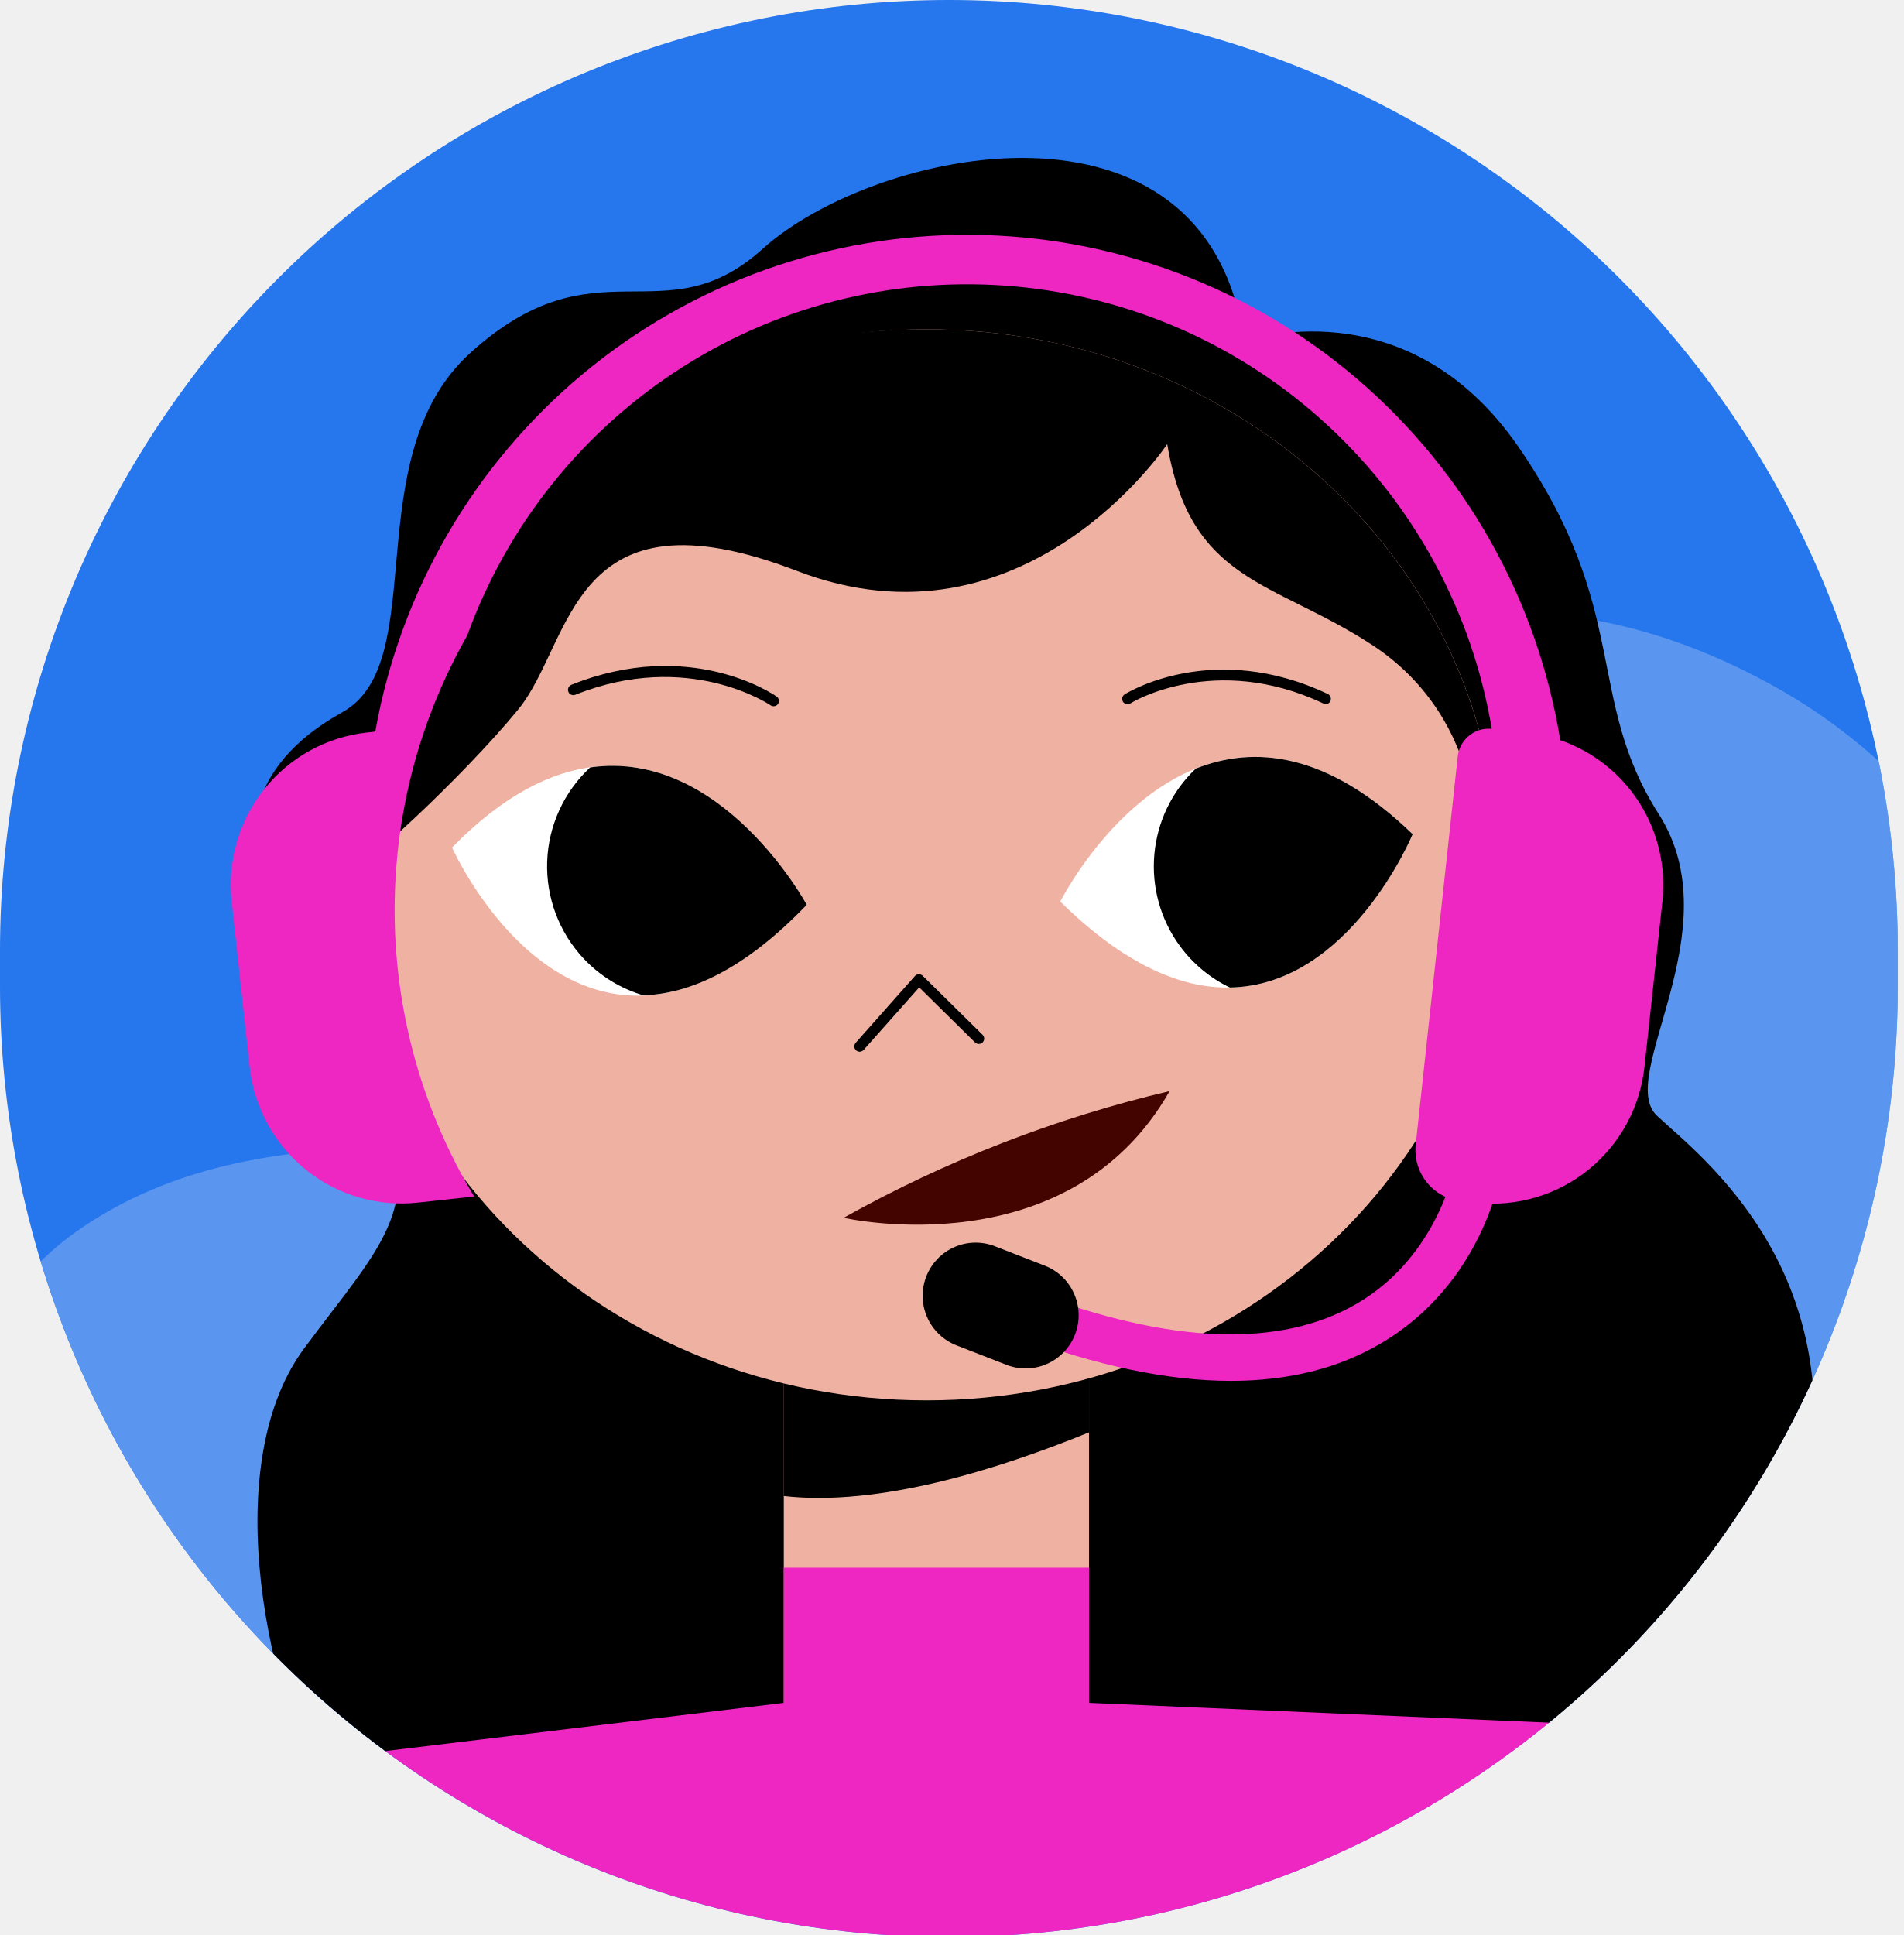
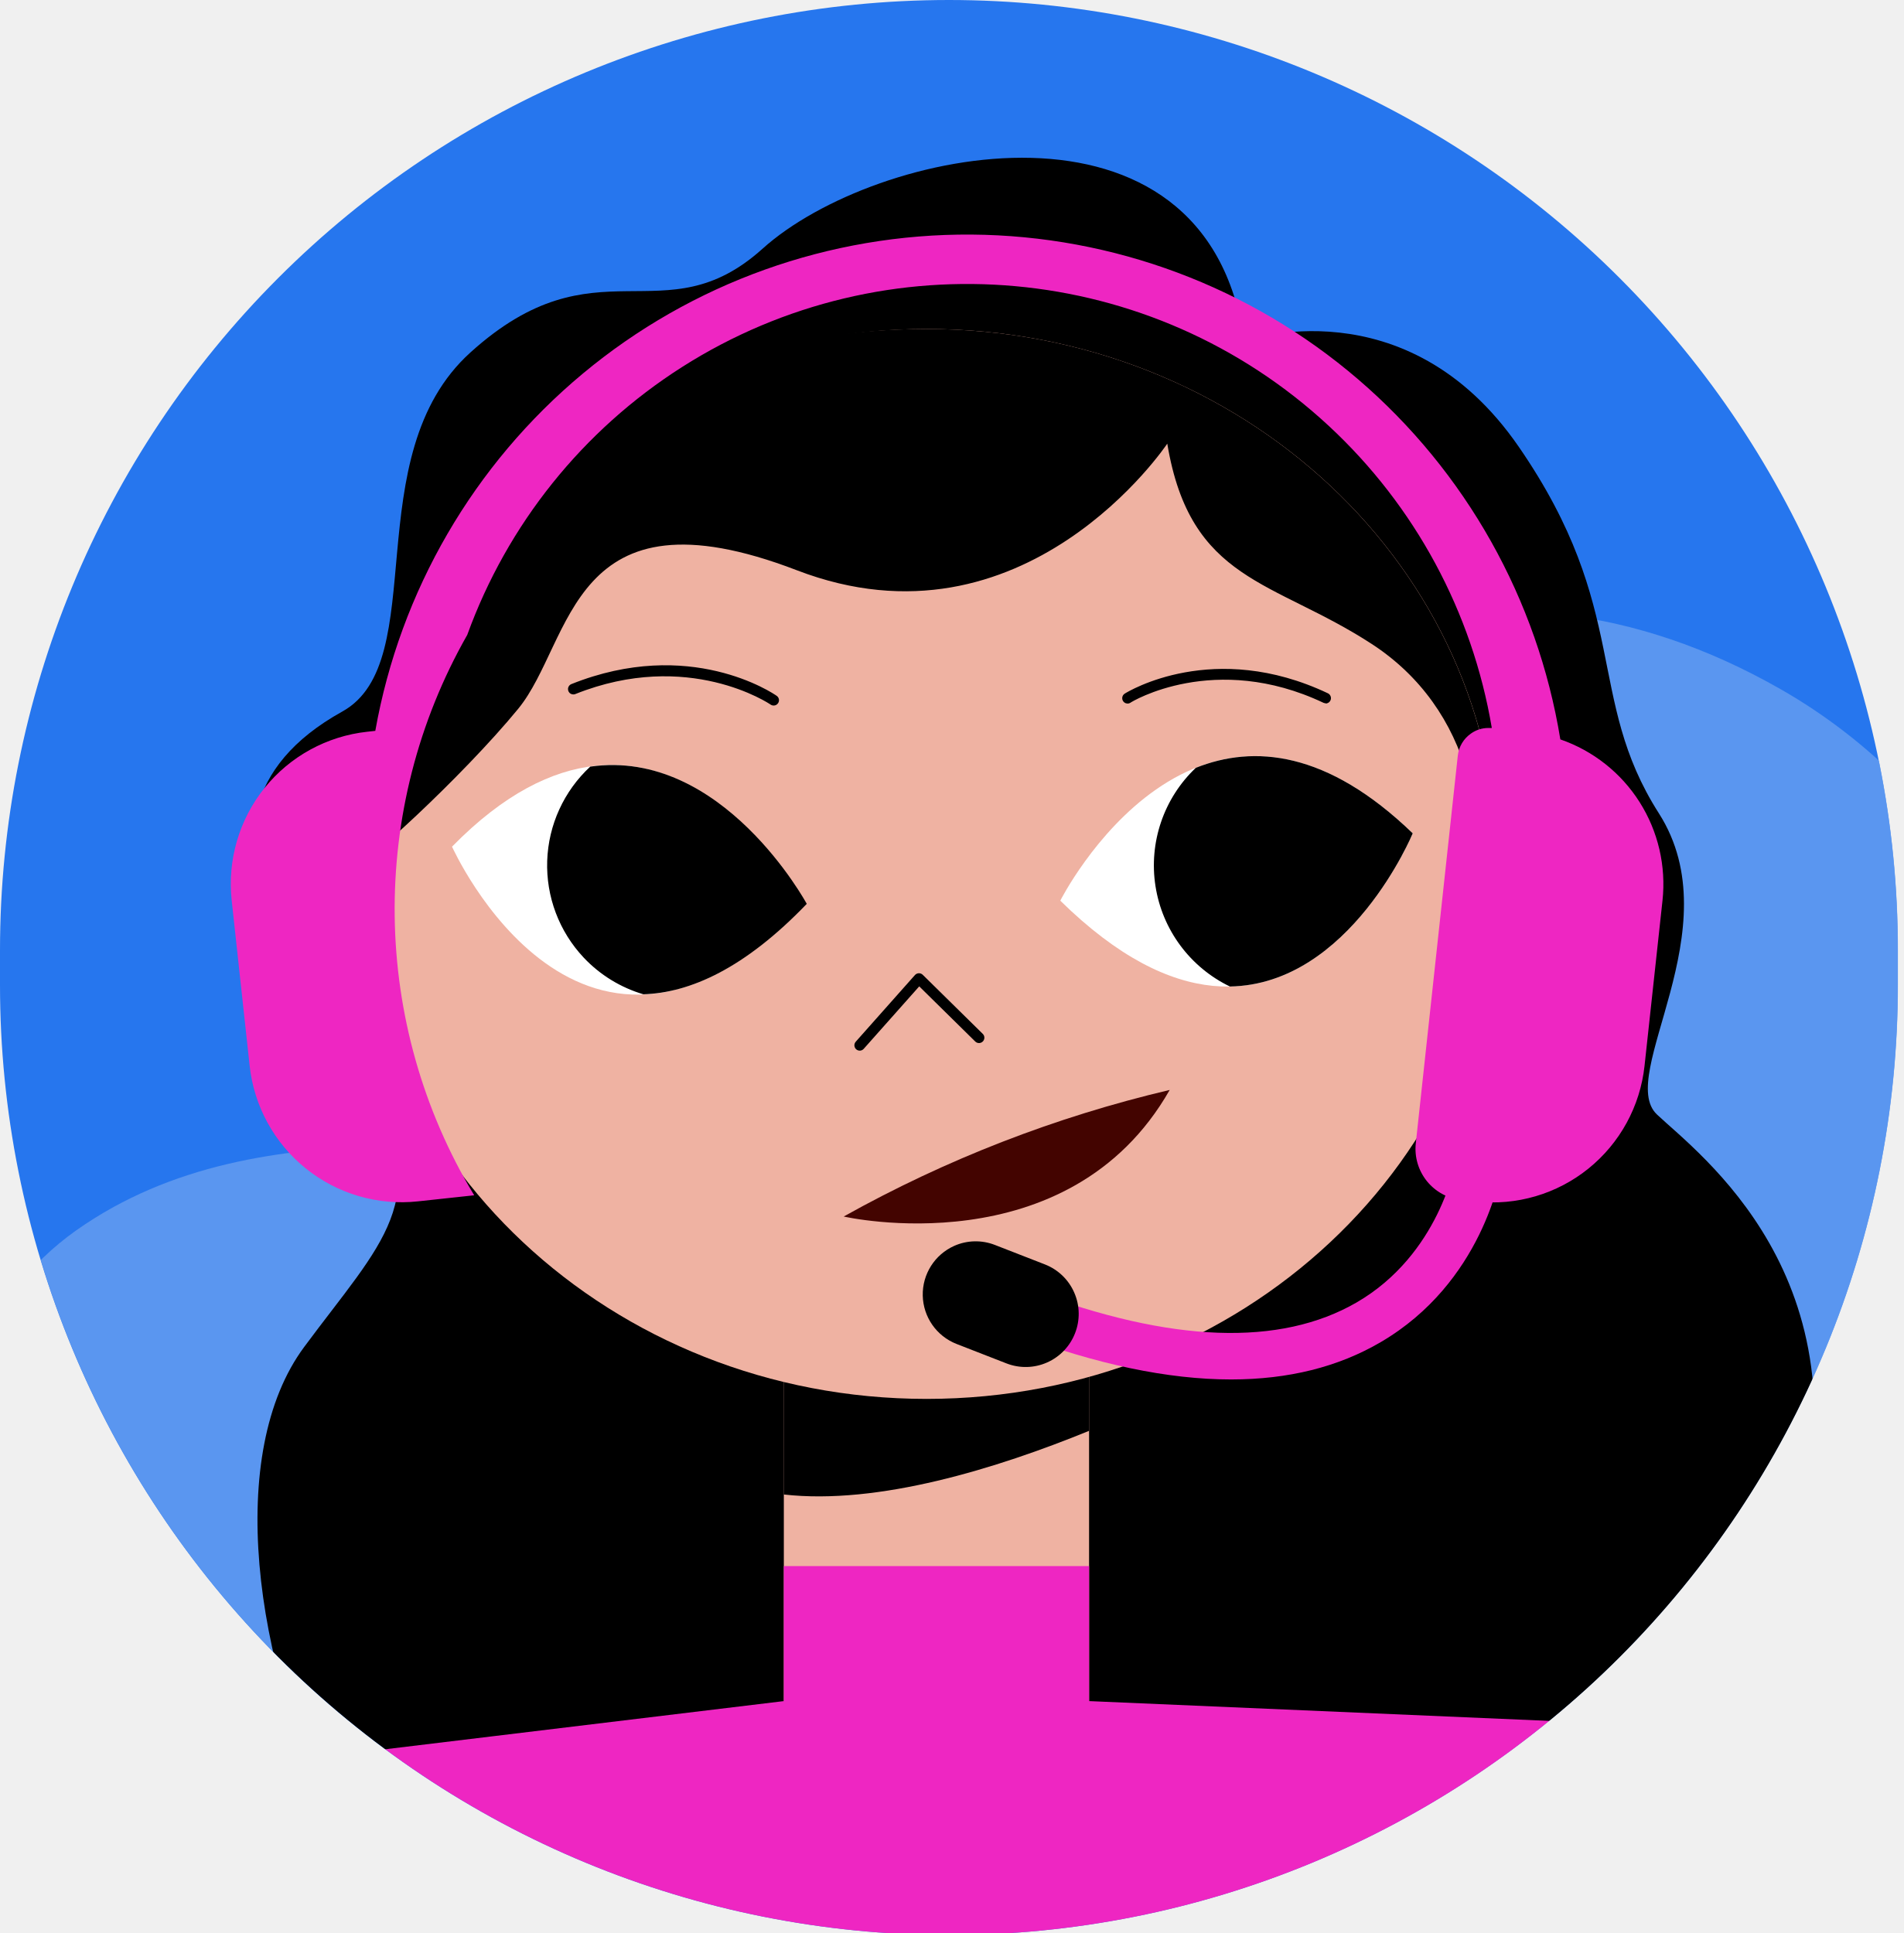
- <svg xmlns="http://www.w3.org/2000/svg" width="180" height="183" fill="none">
+ <svg xmlns="http://www.w3.org/2000/svg" width="190" height="193" fill="none">
  <g clip-path="url(#a)">
-     <path d="M89.739 0a89.63 89.63 0 0 1 63.454 26.346 90.059 90.059 0 0 1 26.284 63.607v3.29a90.13 90.13 0 0 1-6.831 34.423 89.953 89.953 0 0 1-19.453 29.183 89.708 89.708 0 0 1-29.113 19.499 89.544 89.544 0 0 1-34.341 6.848 89.633 89.633 0 0 1-63.455-26.347A90.06 90.06 0 0 1 0 93.243v-3.29a90.062 90.062 0 0 1 26.284-63.607A89.63 89.63 0 0 1 89.739 0Z" fill="#2676EE" />
-     <mask id="b" style="mask-type:luminance" maskUnits="userSpaceOnUse" x="0" y="0" width="180" height="184">
-       <path d="M89.75 0a89.63 89.63 0 0 1 63.455 26.346 90.063 90.063 0 0 1 26.284 63.607v3.29a90.13 90.13 0 0 1-6.831 34.423 89.969 89.969 0 0 1-19.453 29.183 89.718 89.718 0 0 1-29.113 19.499 89.548 89.548 0 0 1-34.342 6.848 89.633 89.633 0 0 1-63.455-26.347A90.06 90.06 0 0 1 .012 93.243v-3.29a90.062 90.062 0 0 1 26.283-63.607A89.63 89.63 0 0 1 89.75 0Z" fill="#fff" />
+     <path d="M94.724 0a94.65 94.65 0 0 1 66.98 27.786 94.942 94.942 0 0 1 27.744 67.082v3.47a95.003 95.003 0 0 1-7.21 36.305 94.867 94.867 0 0 1-20.534 30.777 94.73 94.73 0 0 1-30.73 20.565 94.616 94.616 0 0 1-36.25 7.221 94.652 94.652 0 0 1-66.98-27.786A94.94 94.94 0 0 1 0 98.338v-3.47c0-25.16 9.98-49.29 27.744-67.082A94.651 94.651 0 0 1 94.724 0Z" fill="#2676EE" />
+     <mask id="b" style="mask-type:luminance" maskUnits="userSpaceOnUse" x="0" y="0" width="190" height="194">
+       <path d="M94.737 0a94.654 94.654 0 0 1 66.98 27.786 94.942 94.942 0 0 1 27.744 67.082v3.47a94.985 94.985 0 0 1-7.211 36.305 94.864 94.864 0 0 1-20.533 30.777 94.734 94.734 0 0 1-30.731 20.565 94.612 94.612 0 0 1-36.25 7.221 94.652 94.652 0 0 1-66.98-27.786A94.94 94.94 0 0 1 .013 98.338v-3.47c0-25.16 9.98-49.29 27.744-67.082A94.651 94.651 0 0 1 94.737 0Z" fill="#fff" />
    </mask>
    <g mask="url(#b)">
-       <path opacity=".8" d="M168.463 65.284c-28.361-16.255-53.485-2.873-66.044 11.377-12.559 14.25-21.926 28.649-37.682 31.286-15.756 2.637-39.705-4.062-57.53 8.533-17.824 12.594-17.761 46.047-3.65 65.008C17.67 200.449 54.19 209.527 96.34 215.63a110.82 110.82 0 0 0 45.332-2.523l19.142-6.975c9.345-4.275 17.189-9.102 23.823-13.009 10.096-5.981 13.648-20.541 15.584-31.211a128.89 128.89 0 0 0-.716-48.265c-4.251-20.036-13.905-38.543-31.042-48.363Z" fill="#669DF0" />
-       <path d="M117.66 32.286s15.316-5.47 25.97 10.01c10.654 15.479 6.252 23.732 13.25 34.701 6.998 10.97-4.095 24.806-.181 28.513 3.915 3.707 20.008 15.473 13.25 39.887-3.119 11.296 24.23 30.53 10.317 39.579-16.159 10.517-74.32 9.974-86.486 9.406-18.972-.893-54.205-5.705-62.034-21.395-7.83-15.691-10.401-35.438-2.981-45.466 7.42-10.027 12.25-13.818 6.16-24.848-3.15-5.705-21.524-24.788-2.553-35.311 8.51-4.721 1.277-24.197 12.124-34.001 11.943-10.8 18.249-1.376 27.614-9.81 10.63-9.593 42.027-16.264 45.55 8.735Z" fill="#000" />
-       <path d="M102.995 123.277H74.128v37.768h28.867v-37.768Z" fill="#EFB2A2" />
-       <path d="M102.995 135.46v-12.177H74.122v18.202c8.937 1.015 20.14-2.457 28.873-6.025Z" fill="#000" />
-       <path d="M87.63 132.436c29.814 0 53.982-22.675 53.982-50.646 0-27.97-24.168-50.645-53.981-50.645-29.814 0-53.982 22.675-53.982 50.645 0 27.971 24.168 50.646 53.982 50.646Z" fill="#EFB2A2" />
-       <path d="M100.272 85.268s13.064-25.96 33.33-6.375c0 0-11.497 27.849-33.33 6.375Z" fill="#fff" />
-       <path d="M81.3 99.467a.504.504 0 0 1-.495-.586.507.507 0 0 1 .122-.26l5.602-6.314a.523.523 0 0 1 .36-.169.517.517 0 0 1 .374.145l5.68 5.596a.508.508 0 0 1-.71.725l-5.3-5.222-5.253 5.916a.518.518 0 0 1-.38.17Zm44.063-32.89a.435.435 0 0 1-.211-.048c-10.287-4.866-18.17-.079-18.249 0a.501.501 0 0 1-.563-.019.508.508 0 0 1 .027-.845c.338-.21 8.432-5.137 19.213-.03a.509.509 0 0 1 .1.855.506.506 0 0 1-.317.111v-.024Zm-52.199.217a.523.523 0 0 1-.289-.09c-.072-.054-7.793-5.277-18.484-.99a.505.505 0 0 1-.636-.67.506.506 0 0 1 .263-.272c11.208-4.498 19.104.87 19.435 1.105a.5.5 0 0 1 .127.7.494.494 0 0 1-.416.217Zm-39.491 23.11a.499.499 0 0 1-.494-.41c-1.048-5.609-9.498-8.766-9.588-8.796a.507.507 0 0 1 .35-.954c.367.133 9.082 3.387 10.238 9.563a.513.513 0 0 1-.404.603l-.102-.006Z" fill="#000" />
-       <path d="M25.705 93.23a.5.5 0 0 1-.41-.21.508.508 0 0 1 .115-.707l7.227-5.204a.505.505 0 0 1 .705.12.508.508 0 0 1-.115.707L26 93.14a.529.529 0 0 1-.295.09Z" fill="#000" />
-       <path d="M76.242 85.588s-13.774-25.585-33.493-5.433c0-.013 12.256 27.511 33.493 5.433Z" fill="#fff" />
-       <path d="M133.602 78.893c-8.118-7.849-15.057-8.38-20.513-6.2a12.744 12.744 0 0 0-1.466 16.82 12.699 12.699 0 0 0 4.688 3.88c11.383-.192 17.291-14.5 17.291-14.5ZM76.296 85.57S68.31 70.785 55.818 72.578a12.755 12.755 0 0 0-.615 18.083 12.691 12.691 0 0 0 5.639 3.47c4.426-.14 9.6-2.458 15.454-8.561Z" fill="#000" />
-       <path d="M110.619 103.186a119.06 119.06 0 0 0-30.83 11.984s21.236 4.878 30.83-11.984Z" fill="#430400" />
-       <path d="M87.625 31.145c-29.813 0-54.693 19.82-53.982 50.652 0 1.002 10.142-8.313 15.364-14.695 5.222-6.38 4.818-21.395 26.355-13.112C96.9 62.273 110.391 42 110.391 42c2.18 13.113 10.009 12.89 19.333 18.963 9.323 6.073 11.912 17.459 8.654 28.627-1.301 4.45-3.041 18.184-1.933 21.269 4.035-7.093 5.161-20.46 5.161-29.062 0-27.976-24.169-50.652-53.981-50.652Z" fill="#000" />
-       <path d="M102.995 148.265H74.128v12.78L3.144 169.63l.951 13.354 176.165 1.992 2.518-20.495-79.783-3.436v-12.78Zm54.228-63.003-1.698 15.648a14.502 14.502 0 0 1-5.312 9.728 14.441 14.441 0 0 1-10.618 3.113l-1.404-.151a4.851 4.851 0 0 1-3.252-1.784 4.873 4.873 0 0 1-1.048-3.565l3.975-36.718a2.932 2.932 0 0 1 1.247-2.088 2.804 2.804 0 0 1 1.638-.526c.11-.006.221-.006.331 0a50.46 50.46 0 0 0-15.423-28.604 50.213 50.213 0 0 0-61.161-5.564 50.405 50.405 0 0 0-20.31 25.354 52.524 52.524 0 0 0-6.861 26.617 52.518 52.518 0 0 0 7.518 26.437l-5.306.574a14.432 14.432 0 0 1-10.618-3.114 14.51 14.51 0 0 1-5.312-9.727l-1.698-15.648a14.522 14.522 0 0 1 3.108-10.646 14.432 14.432 0 0 1 9.708-5.323l.765-.084a57.014 57.014 0 0 1 19.622-33.819 56.766 56.766 0 0 1 36.754-13.165 56.767 56.767 0 0 1 36.56 13.694 57.018 57.018 0 0 1 19.135 34.1 14.46 14.46 0 0 1 7.495 5.935 14.515 14.515 0 0 1 2.165 9.326Z" fill="#EE26C2" />
-       <path d="M116.425 130.594c-5.956 0-12.744-1.424-20.308-4.274l1.541-4.123c13.1 4.932 23.411 5.3 30.644 1.105 7.83-4.552 9.323-13.179 9.341-13.282l4.337.688c-.066.435-1.771 10.716-11.407 16.355-4.011 2.354-8.739 3.531-14.148 3.531Z" fill="#EE26C2" />
-       <path d="m95.177 129.073-4.722-1.841a5.024 5.024 0 0 1-2.771-2.662 5.04 5.04 0 0 1 .968-5.501 4.998 4.998 0 0 1 3.514-1.549 5 5 0 0 1 1.927.342l4.722 1.841a5.005 5.005 0 0 1 2.773 2.661 5.02 5.02 0 0 1 .082 3.847 5.036 5.036 0 0 1-2.655 2.781 5.015 5.015 0 0 1-3.838.081Z" fill="#000" />
+       <path opacity=".8" d="M177.822 68.852c-29.936-17.143-56.456-3.03-69.713 11.998-13.256 15.029-23.144 30.214-39.776 32.996-16.631 2.781-41.91-4.284-60.725 8.999-18.815 13.283-18.749 48.563-3.853 68.56 14.896 19.998 53.444 29.572 97.938 36.008a117.076 117.076 0 0 0 47.85-2.661l20.205-7.356c9.864-4.509 18.144-9.599 25.147-13.72 10.656-6.308 14.406-21.663 16.45-32.917a135.83 135.83 0 0 0-.756-50.902c-4.488-21.13-14.678-40.649-32.767-51.005Z" fill="#669DF0" />
+       <path d="M124.197 34.05s16.166-5.768 27.412 10.557c11.247 16.325 6.599 25.029 13.987 36.597 7.387 11.57-4.323 26.163-.191 30.072 4.132 3.909 21.119 16.318 13.986 42.067-3.293 11.912 25.575 32.197 10.89 41.741-17.057 11.092-78.449 10.519-91.291 9.92-20.026-.942-57.216-6.017-65.48-22.564-8.265-16.548-10.98-37.375-3.147-47.95 7.832-10.576 12.93-14.574 6.503-26.207-3.325-6.016-22.721-26.142-2.695-37.24 8.983-4.98 1.347-25.52 12.797-35.859 12.606-11.39 19.263-1.452 29.148-10.346 11.22-10.118 44.362-17.153 48.081 9.213Z" fill="#000" />
+       <path d="M108.717 130.014H78.246v39.832h30.471v-39.832Z" fill="#EFB2A2" />
+       <path d="M108.717 142.862V130.02H78.24v19.197c9.434 1.069 21.258-2.592 30.477-6.355Z" fill="#000" />
+       <path d="M92.499 139.673c31.47 0 56.981-23.914 56.981-53.413 0-29.499-25.511-53.413-56.981-53.413-31.47 0-56.98 23.914-56.98 53.413 0 29.499 25.51 53.413 56.98 53.413Z" fill="#EFB2A2" />
+       <path d="M105.843 89.927s13.789-27.378 35.181-6.723c0 0-12.136 29.371-35.181 6.723Z" fill="#fff" />
+       <path d="M85.817 104.902a.53.53 0 0 1-.484-.318.536.536 0 0 1 .09-.573l5.913-6.66a.553.553 0 0 1 .381-.178.547.547 0 0 1 .394.153l5.995 5.902a.53.53 0 0 1 .16.377.537.537 0 0 1-.735.502.55.55 0 0 1-.175-.115l-5.594-5.508-5.544 6.24a.535.535 0 0 1-.4.178Zm46.511-34.687a.457.457 0 0 1-.223-.05c-10.858-5.133-19.18-.084-19.263 0a.53.53 0 0 1-.594-.02.536.536 0 0 1 .029-.891c.356-.223 8.9-5.419 20.28-.032a.54.54 0 0 1 .293.601.537.537 0 0 1-.522.418v-.026Zm-55.099.229a.552.552 0 0 1-.305-.095c-.077-.058-8.227-5.565-19.511-1.044a.533.533 0 0 1-.672-.707.535.535 0 0 1 .278-.287c11.83-4.743 20.165.917 20.515 1.166a.528.528 0 0 1 .133.738.522.522 0 0 1-.438.23ZM35.544 94.817a.527.527 0 0 1-.521-.433c-1.107-5.915-10.026-9.245-10.121-9.276a.535.535 0 0 1 .368-1.007c.388.14 9.587 3.572 10.808 10.086a.542.542 0 0 1-.426.637l-.108-.007Z" fill="#000" />
+       <path d="M27.133 98.325a.527.527 0 0 1-.432-.222.536.536 0 0 1 .12-.745l7.63-5.489a.534.534 0 0 1 .836.525.534.534 0 0 1-.214.347l-7.628 5.489a.559.559 0 0 1-.312.095Z" fill="#000" />
+       <path d="M80.477 90.265s-14.539-26.983-35.353-5.73c0-.013 12.937 29.014 35.353 5.73Z" fill="#fff" />
+       <path d="M141.025 83.204c-8.57-8.277-15.894-8.838-21.654-6.54a13.428 13.428 0 0 0 3.402 21.833c12.015-.204 18.252-15.293 18.252-15.293Zm-60.49 7.042s-8.43-15.593-21.615-13.702a13.442 13.442 0 0 0-.65 19.071 13.398 13.398 0 0 0 5.952 3.659c4.672-.146 10.133-2.591 16.313-9.028Z" fill="#000" />
+       <path d="M116.765 108.825a125.732 125.732 0 0 0-32.543 12.638s22.416 5.145 32.543-12.638Z" fill="#430400" />
+       <path d="M92.493 32.847c-31.469 0-57.731 20.903-56.981 53.42 0 1.056 10.706-8.768 16.218-15.498 5.511-6.73 5.085-22.565 27.82-13.83 22.733 8.736 36.973-12.644 36.973-12.644 2.302 13.83 10.566 13.594 20.407 19.999 9.842 6.405 12.575 18.413 9.136 30.192-1.373 4.692-3.211 19.177-2.041 22.431 4.26-7.481 5.448-21.578 5.448-30.65 0-29.505-25.512-53.42-56.98-53.42Z" fill="#000" />
+       <path d="M108.716 156.367h-30.47v13.479L3.318 178.9l1.005 14.083 185.952 2.101 2.657-21.615-84.216-3.623v-13.479Zm57.242-66.447-1.793 16.504a15.293 15.293 0 0 1-5.607 10.259 15.232 15.232 0 0 1-11.208 3.284l-1.481-.159a5.124 5.124 0 0 1-3.434-1.882 5.138 5.138 0 0 1-1.105-3.76l4.195-38.724a3.096 3.096 0 0 1 1.316-2.203 2.964 2.964 0 0 1 1.73-.553c.116-.007.233-.007.349 0a53.205 53.205 0 0 0-16.28-30.168 53.04 53.04 0 0 0-64.56-5.868 53.169 53.169 0 0 0-21.436 26.74 55.356 55.356 0 0 0 .693 55.953l-5.601.605a15.235 15.235 0 0 1-11.208-3.284 15.271 15.271 0 0 1-5.607-10.259l-1.793-16.503a15.303 15.303 0 0 1 3.28-11.227 15.264 15.264 0 0 1 10.248-5.614l.808-.089a60.118 60.118 0 0 1 20.712-35.667 59.951 59.951 0 0 1 38.796-13.884 59.953 59.953 0 0 1 38.591 14.442 60.12 60.12 0 0 1 20.198 35.962 15.265 15.265 0 0 1 7.912 6.26 15.304 15.304 0 0 1 2.285 9.836Z" fill="#EE26C2" />
+       <path d="M122.893 137.731c-6.287 0-13.452-1.503-21.436-4.508l1.627-4.349c13.827 5.202 24.711 5.59 32.346 1.165 8.265-4.8 9.841-13.899 9.86-14.007l4.578.726c-.07.458-1.869 11.301-12.041 17.248-4.234 2.483-9.225 3.725-14.934 3.725Z" fill="#EE26C2" />
+       <path d="m100.465 136.126-4.984-1.942a5.31 5.31 0 0 1-.212-9.796 5.274 5.274 0 0 1 4.051-.085l4.985 1.942a5.279 5.279 0 0 1 2.927 2.806 5.306 5.306 0 0 1-2.716 6.989 5.279 5.279 0 0 1-4.051.086Z" fill="#000" />
    </g>
  </g>
  <defs>
    <clipPath id="a">
-       <path fill="#fff" d="M0 0h180v183H0z" />
+       <path fill="#fff" d="M0 0h190v193H0z" />
    </clipPath>
  </defs>
</svg>
